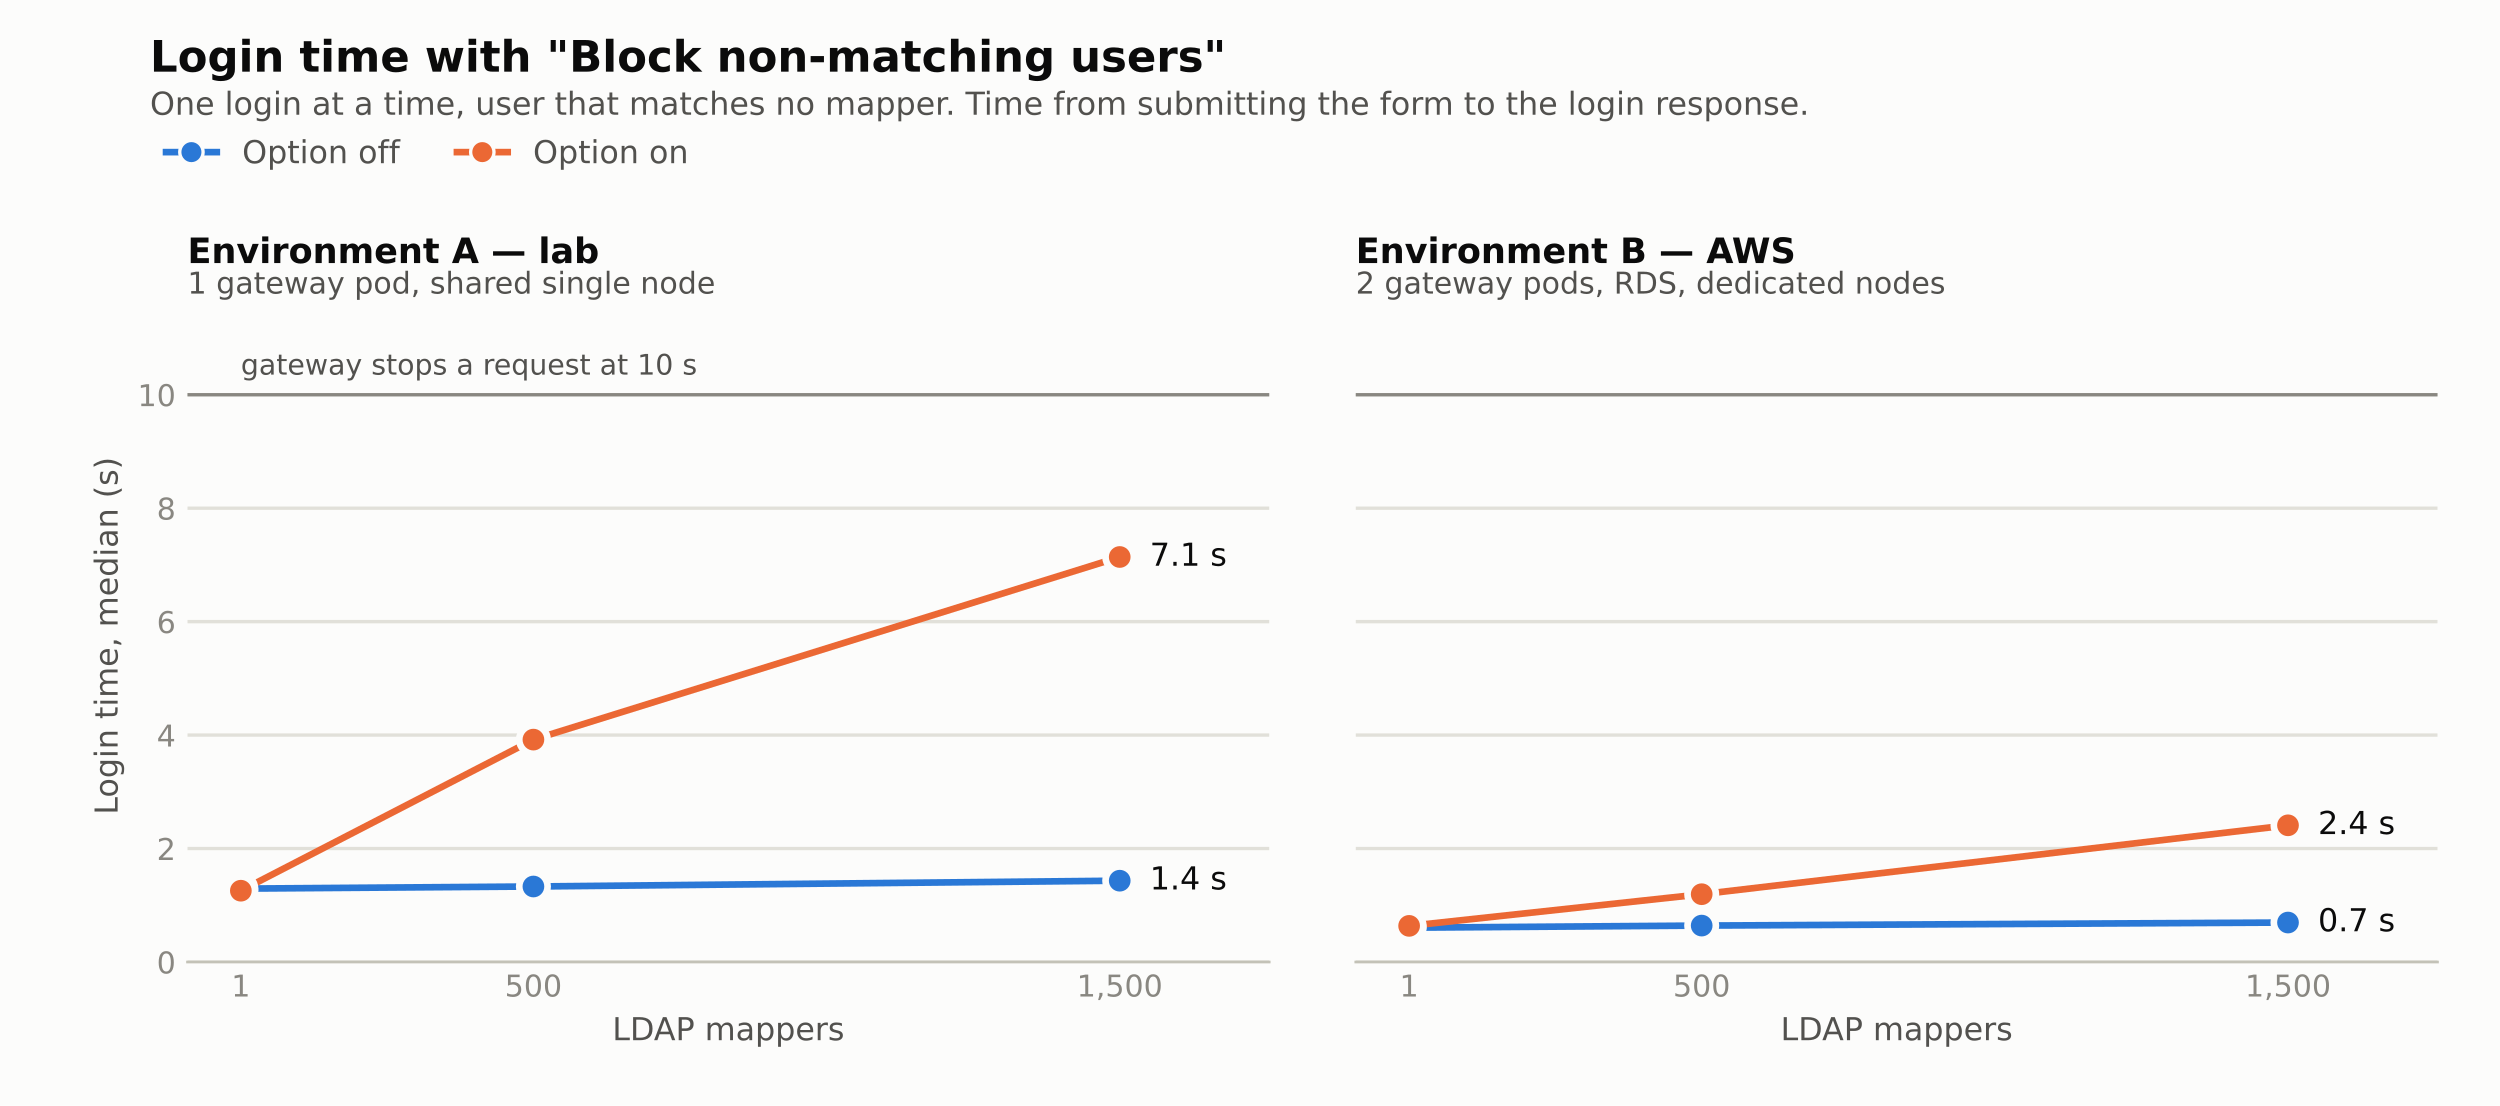
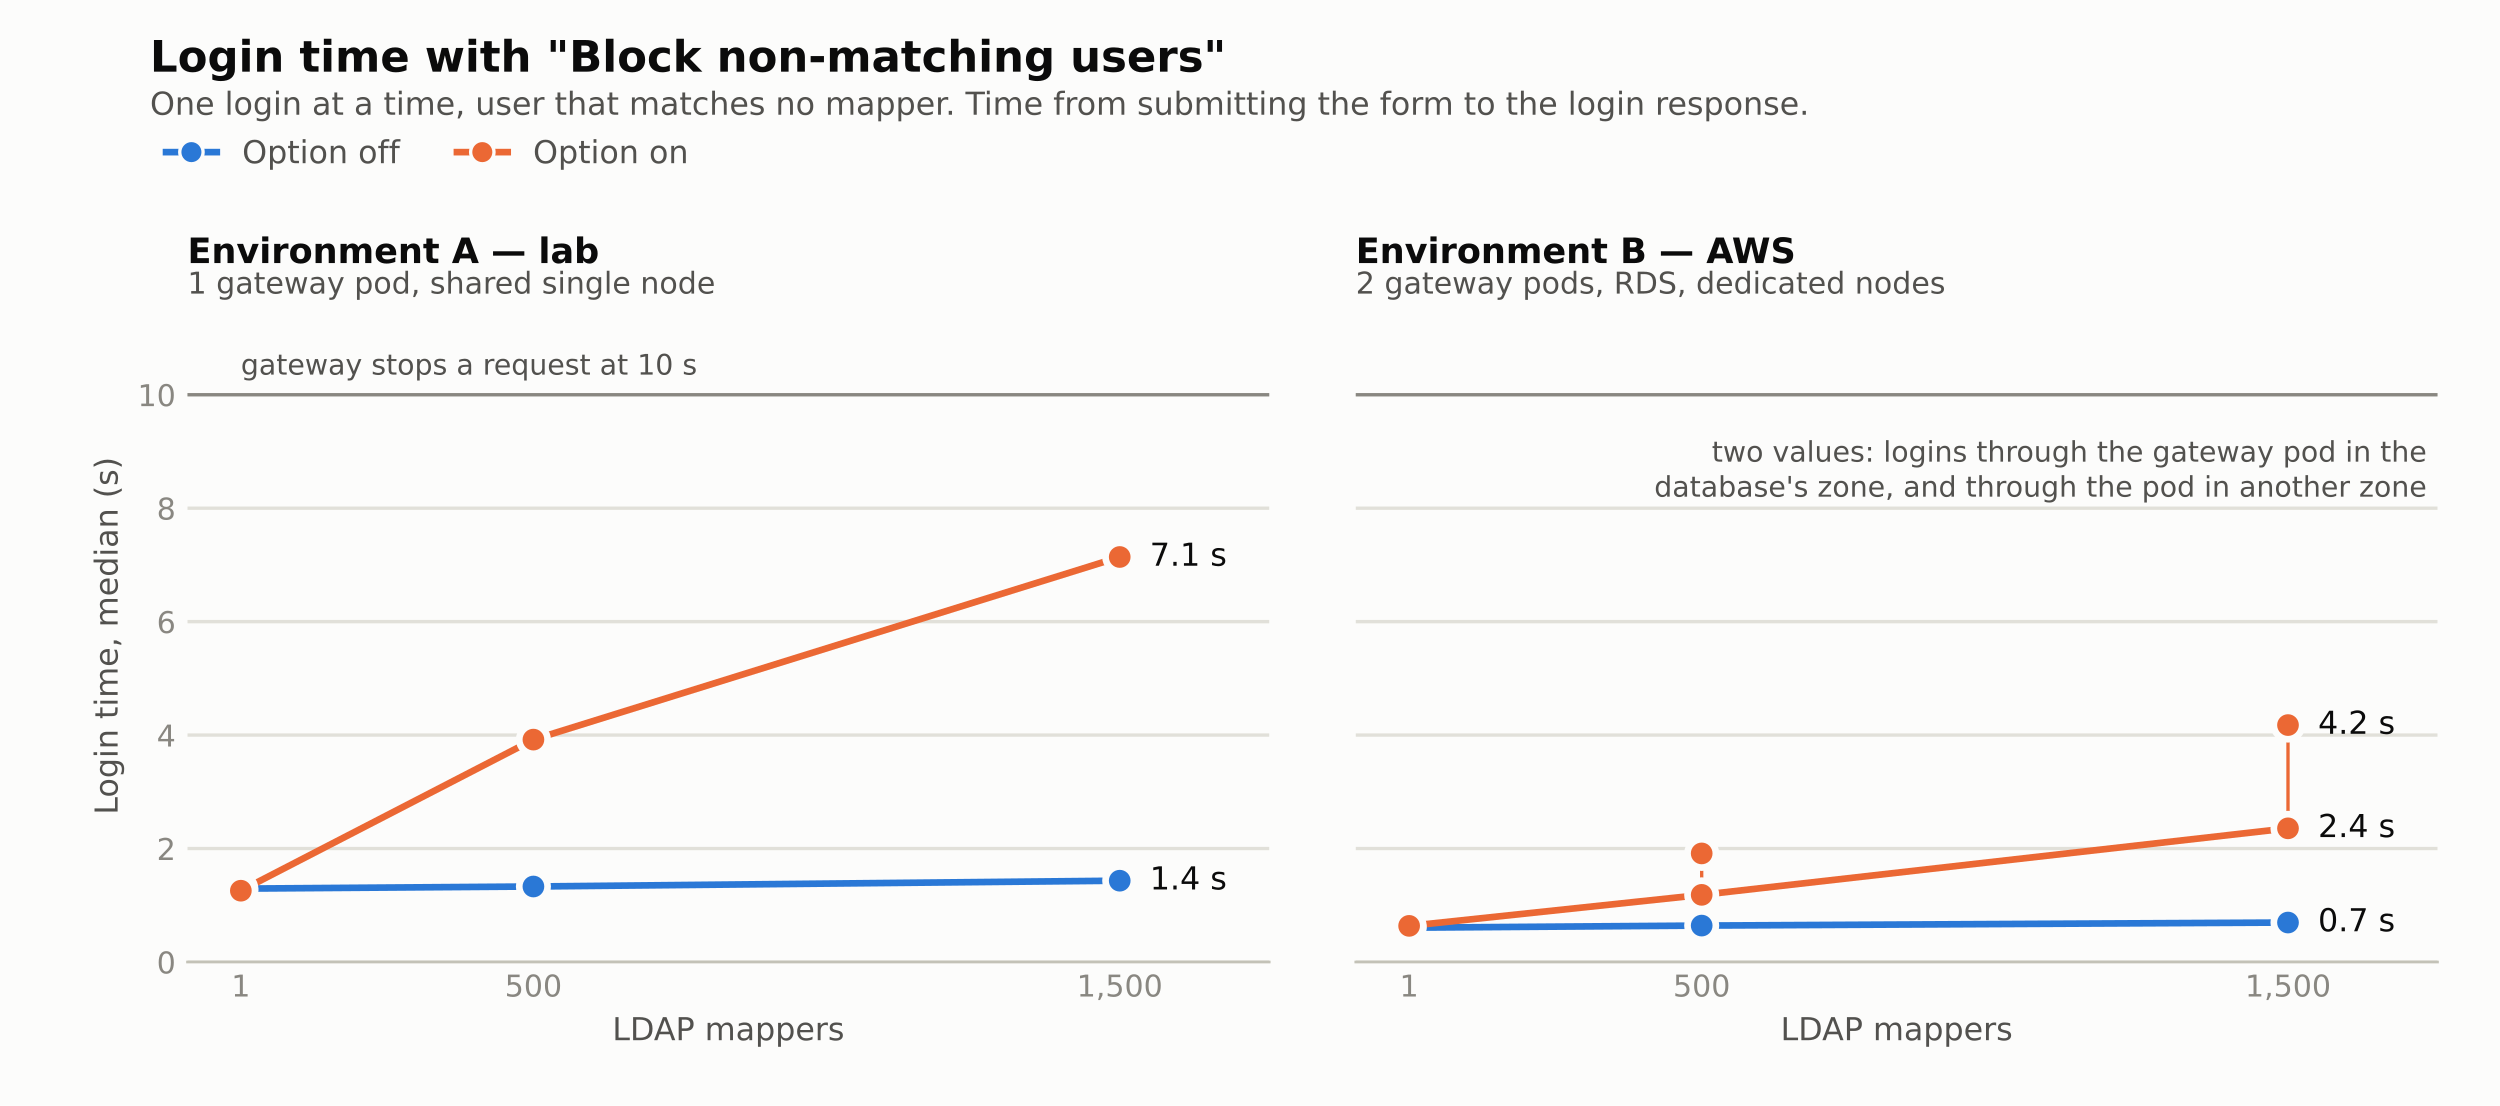
<svg xmlns="http://www.w3.org/2000/svg" xmlns:xlink="http://www.w3.org/1999/xlink" width="748.8pt" height="331.2pt" viewBox="0 0 748.8 331.2" version="1.1">
  <defs>
    <style type="text/css">*{stroke-linejoin: round; stroke-linecap: butt}</style>
  </defs>
  <g id="figure_1">
    <g id="patch_1">
      <path d="M 0 331.2  L 748.8 331.2  L 748.8 0  L 0 0  z " style="fill: #fcfcfb" />
    </g>
    <g id="axes_1">
      <g id="patch_2">
        <path d="M 56.16 288.144  L 380.16 288.144  L 380.16 92.736  L 56.16 92.736  z " style="fill: #fcfcfb" />
      </g>
      <g id="matplotlib.axis_1">
        <g id="xtick_1">
          <g id="line2d_1" />
          <g id="text_1">
            <text style="font-size: 9px; font-family: 'DejaVu Sans', 'Bitstream Vera Sans', 'Computer Modern Sans Serif', 'Lucida Grande', 'Verdana', 'Geneva', 'Lucid', 'Arial', 'Helvetica', 'Avant Garde', sans-serif; text-anchor: middle; fill: #898781" x="72.14" y="298.483" transform="rotate(-0 72.14049 298.4826)">1</text>
          </g>
        </g>
        <g id="xtick_2">
          <g id="line2d_2" />
          <g id="text_2">
            <text style="font-size: 9px; font-family: 'DejaVu Sans', 'Bitstream Vera Sans', 'Computer Modern Sans Serif', 'Lucida Grande', 'Verdana', 'Geneva', 'Lucid', 'Arial', 'Helvetica', 'Avant Garde', sans-serif; text-anchor: middle; fill: #898781" x="159.77" y="298.483" transform="rotate(-0 159.7698 298.4826)">500</text>
          </g>
        </g>
        <g id="xtick_3">
          <g id="line2d_3" />
          <g id="text_3">
            <text style="font-size: 9px; font-family: 'DejaVu Sans', 'Bitstream Vera Sans', 'Computer Modern Sans Serif', 'Lucida Grande', 'Verdana', 'Geneva', 'Lucid', 'Arial', 'Helvetica', 'Avant Garde', sans-serif; text-anchor: middle; fill: #898781" x="335.38" y="298.483" transform="rotate(-0 335.3795 298.4826)">1,500</text>
          </g>
        </g>
        <g id="text_4">
          <text style="font-size: 9.5px; font-family: 'DejaVu Sans', 'Bitstream Vera Sans', 'Computer Modern Sans Serif', 'Lucida Grande', 'Verdana', 'Geneva', 'Lucid', 'Arial', 'Helvetica', 'Avant Garde', sans-serif; text-anchor: middle; fill: #52514e" x="218.16" y="311.573" transform="rotate(-0 218.16 311.5728)">LDAP mappers</text>
        </g>
      </g>
      <g id="matplotlib.axis_2">
        <g id="ytick_1">
          <g id="line2d_4">
-             <path d="M 56.16 288.144  L 380.16 288.144  " clip-path="url(#pa4f8dc66e0)" style="fill: none; stroke: #e1e0d9; stroke-linecap: square" />
+             <path d="M 56.16 288.144  L 380.16 288.144  " clip-path="url(#pa1279de1e5)" style="fill: none; stroke: #e1e0d9; stroke-linecap: square" />
          </g>
          <g id="line2d_5" />
          <g id="text_5">
            <text style="font-size: 9px; font-family: 'DejaVu Sans', 'Bitstream Vera Sans', 'Computer Modern Sans Serif', 'Lucida Grande', 'Verdana', 'Geneva', 'Lucid', 'Arial', 'Helvetica', 'Avant Garde', sans-serif; text-anchor: end; fill: #898781" x="52.66" y="291.563" transform="rotate(-0 52.66 291.5633)">0</text>
          </g>
        </g>
        <g id="ytick_2">
          <g id="line2d_6">
-             <path d="M 56.16 254.16  L 380.16 254.16  " clip-path="url(#pa4f8dc66e0)" style="fill: none; stroke: #e1e0d9; stroke-linecap: square" />
+             <path d="M 56.16 254.16  L 380.16 254.16  " clip-path="url(#pa1279de1e5)" style="fill: none; stroke: #e1e0d9; stroke-linecap: square" />
          </g>
          <g id="line2d_7" />
          <g id="text_6">
            <text style="font-size: 9px; font-family: 'DejaVu Sans', 'Bitstream Vera Sans', 'Computer Modern Sans Serif', 'Lucida Grande', 'Verdana', 'Geneva', 'Lucid', 'Arial', 'Helvetica', 'Avant Garde', sans-serif; text-anchor: end; fill: #898781" x="52.66" y="257.579" transform="rotate(-0 52.66 257.5793)">2</text>
          </g>
        </g>
        <g id="ytick_3">
          <g id="line2d_8">
-             <path d="M 56.16 220.176  L 380.16 220.176  " clip-path="url(#pa4f8dc66e0)" style="fill: none; stroke: #e1e0d9; stroke-linecap: square" />
+             <path d="M 56.16 220.176  L 380.16 220.176  " clip-path="url(#pa1279de1e5)" style="fill: none; stroke: #e1e0d9; stroke-linecap: square" />
          </g>
          <g id="line2d_9" />
          <g id="text_7">
            <text style="font-size: 9px; font-family: 'DejaVu Sans', 'Bitstream Vera Sans', 'Computer Modern Sans Serif', 'Lucida Grande', 'Verdana', 'Geneva', 'Lucid', 'Arial', 'Helvetica', 'Avant Garde', sans-serif; text-anchor: end; fill: #898781" x="52.66" y="223.595" transform="rotate(-0 52.66 223.5953)">4</text>
          </g>
        </g>
        <g id="ytick_4">
          <g id="line2d_10">
-             <path d="M 56.16 186.192  L 380.16 186.192  " clip-path="url(#pa4f8dc66e0)" style="fill: none; stroke: #e1e0d9; stroke-linecap: square" />
+             <path d="M 56.16 186.192  L 380.16 186.192  " clip-path="url(#pa1279de1e5)" style="fill: none; stroke: #e1e0d9; stroke-linecap: square" />
          </g>
          <g id="line2d_11" />
          <g id="text_8">
            <text style="font-size: 9px; font-family: 'DejaVu Sans', 'Bitstream Vera Sans', 'Computer Modern Sans Serif', 'Lucida Grande', 'Verdana', 'Geneva', 'Lucid', 'Arial', 'Helvetica', 'Avant Garde', sans-serif; text-anchor: end; fill: #898781" x="52.66" y="189.611" transform="rotate(-0 52.66 189.6113)">6</text>
          </g>
        </g>
        <g id="ytick_5">
          <g id="line2d_12">
-             <path d="M 56.16 152.208  L 380.16 152.208  " clip-path="url(#pa4f8dc66e0)" style="fill: none; stroke: #e1e0d9; stroke-linecap: square" />
+             <path d="M 56.16 152.208  L 380.16 152.208  " clip-path="url(#pa1279de1e5)" style="fill: none; stroke: #e1e0d9; stroke-linecap: square" />
          </g>
          <g id="line2d_13" />
          <g id="text_9">
            <text style="font-size: 9px; font-family: 'DejaVu Sans', 'Bitstream Vera Sans', 'Computer Modern Sans Serif', 'Lucida Grande', 'Verdana', 'Geneva', 'Lucid', 'Arial', 'Helvetica', 'Avant Garde', sans-serif; text-anchor: end; fill: #898781" x="52.66" y="155.627" transform="rotate(-0 52.66 155.6273)">8</text>
          </g>
        </g>
        <g id="ytick_6">
          <g id="line2d_14">
-             <path d="M 56.16 118.224  L 380.16 118.224  " clip-path="url(#pa4f8dc66e0)" style="fill: none; stroke: #e1e0d9; stroke-linecap: square" />
+             <path d="M 56.16 118.224  L 380.16 118.224  " clip-path="url(#pa1279de1e5)" style="fill: none; stroke: #e1e0d9; stroke-linecap: square" />
          </g>
          <g id="line2d_15" />
          <g id="text_10">
            <text style="font-size: 9px; font-family: 'DejaVu Sans', 'Bitstream Vera Sans', 'Computer Modern Sans Serif', 'Lucida Grande', 'Verdana', 'Geneva', 'Lucid', 'Arial', 'Helvetica', 'Avant Garde', sans-serif; text-anchor: end; fill: #898781" x="52.66" y="121.643" transform="rotate(-0 52.66 121.6433)">10</text>
          </g>
        </g>
        <g id="text_11">
          <text style="font-size: 9.5px; font-family: 'DejaVu Sans', 'Bitstream Vera Sans', 'Computer Modern Sans Serif', 'Lucida Grande', 'Verdana', 'Geneva', 'Lucid', 'Arial', 'Helvetica', 'Avant Garde', sans-serif; text-anchor: middle; fill: #52514e" x="35.232" y="190.44" transform="rotate(-90 35.2318 190.44)">Login time, median (s)</text>
        </g>
      </g>
      <g id="line2d_16">
-         <path d="M 56.16 118.224  L 380.16 118.224  " clip-path="url(#pa4f8dc66e0)" style="fill: none; stroke: #898781; stroke-linecap: square" />
+         <path d="M 56.16 118.224  L 380.16 118.224  " clip-path="url(#pa1279de1e5)" style="fill: none; stroke: #898781; stroke-linecap: square" />
      </g>
      <g id="patch_3">
        <path d="M 56.16 288.144  L 380.16 288.144  " style="fill: none; stroke: #c3c2b7; stroke-width: 0.8; stroke-linejoin: miter; stroke-linecap: square" />
      </g>
      <g id="text_12">
        <text style="font-size: 8.5px; font-family: 'DejaVu Sans', 'Bitstream Vera Sans', 'Computer Modern Sans Serif', 'Lucida Grande', 'Verdana', 'Geneva', 'Lucid', 'Arial', 'Helvetica', 'Avant Garde', sans-serif; text-anchor: start; fill: #52514e" x="72.14" y="112.208" transform="rotate(-0 72.14049 112.2083)">gateway stops a request at 10 s</text>
      </g>
      <g id="line2d_17">
-         <path d="M 72.14 266.161  L 159.77 265.526  L 335.38 263.786  " clip-path="url(#pa4f8dc66e0)" style="fill: none; stroke: #2a78d6; stroke-width: 2; stroke-linecap: round" />
+         <path d="M 72.14 266.161  L 159.77 265.526  L 335.38 263.786  " clip-path="url(#pa1279de1e5)" style="fill: none; stroke: #2a78d6; stroke-width: 2; stroke-linecap: round" />
      </g>
      <g id="text_13">
        <text style="font-size: 9.5px; font-family: 'DejaVu Sans', 'Bitstream Vera Sans', 'Computer Modern Sans Serif', 'Lucida Grande', 'Verdana', 'Geneva', 'Lucid', 'Arial', 'Helvetica', 'Avant Garde', sans-serif; text-anchor: start; fill: #0b0b0b" x="344.38" y="266.407" transform="rotate(-0 344.3795 266.4074)">1.4 s</text>
      </g>
      <g id="line2d_18">
-         <path d="M 72.14 266.785  L 159.77 221.53  L 335.38 166.83  " clip-path="url(#pa4f8dc66e0)" style="fill: none; stroke: #eb6834; stroke-width: 2; stroke-linecap: round" />
+         <path d="M 72.14 266.785  L 159.77 221.53  L 335.38 166.83  " clip-path="url(#pa1279de1e5)" style="fill: none; stroke: #eb6834; stroke-width: 2; stroke-linecap: round" />
      </g>
      <g id="text_14">
        <text style="font-size: 9.5px; font-family: 'DejaVu Sans', 'Bitstream Vera Sans', 'Computer Modern Sans Serif', 'Lucida Grande', 'Verdana', 'Geneva', 'Lucid', 'Arial', 'Helvetica', 'Avant Garde', sans-serif; text-anchor: start; fill: #0b0b0b" x="344.38" y="169.451" transform="rotate(-0 344.3795 169.451)">7.1 s</text>
      </g>
      <g id="text_15">
        <text style="font-size: 9px; font-family: 'DejaVu Sans', 'Bitstream Vera Sans', 'Computer Modern Sans Serif', 'Lucida Grande', 'Verdana', 'Geneva', 'Lucid', 'Arial', 'Helvetica', 'Avant Garde', sans-serif; text-anchor: start; fill: #52514e" x="56.16" y="87.933" transform="rotate(-0 56.16 87.93316)">1 gateway pod, shared single node</text>
      </g>
      <g id="text_16">
        <text style="font-weight: 700; font-size: 10.5px; font-family: 'DejaVu Sans', 'Bitstream Vera Sans', 'Computer Modern Sans Serif', 'Lucida Grande', 'Verdana', 'Geneva', 'Lucid', 'Arial', 'Helvetica', 'Avant Garde', sans-serif; fill: #0b0b0b" transform="translate(56.16 78.79462)">Environment A — lab</text>
        <text style="font-weight: 700; font-size: 10.5px; font-family: 'DejaVu Sans', 'Bitstream Vera Sans', 'Computer Modern Sans Serif', 'Lucida Grande', 'Verdana', 'Geneva', 'Lucid', 'Arial', 'Helvetica', 'Avant Garde', sans-serif; fill: #0b0b0b" transform="translate(56.16 90.55233)" />
      </g>
      <g id="line2d_19">
        <defs>
-           <path id="m578122085c" d="M 0 4.25  C 1.127 4.25 2.208 3.802 3.005 3.005  C 3.802 2.208 4.25 1.127 4.25 0  C 4.25 -1.127 3.802 -2.208 3.005 -3.005  C 2.208 -3.802 1.127 -4.25 0 -4.25  C -1.127 -4.25 -2.208 -3.802 -3.005 -3.005  C -3.802 -2.208 -4.25 -1.127 -4.25 0  C -4.25 1.127 -3.802 2.208 -3.005 3.005  C -2.208 3.802 -1.127 4.25 0 4.25  z " style="stroke: #fcfcfb; stroke-width: 2" />
+           <path id="mf988b44296" d="M 0 4.25  C 1.127 4.25 2.208 3.802 3.005 3.005  C 3.802 2.208 4.25 1.127 4.25 0  C 4.25 -1.127 3.802 -2.208 3.005 -3.005  C 2.208 -3.802 1.127 -4.25 0 -4.25  C -1.127 -4.25 -2.208 -3.802 -3.005 -3.005  C -3.802 -2.208 -4.25 -1.127 -4.25 0  C -4.25 1.127 -3.802 2.208 -3.005 3.005  C -2.208 3.802 -1.127 4.25 0 4.25  z " style="stroke: #fcfcfb; stroke-width: 2" />
        </defs>
-         <g clip-path="url(#pa4f8dc66e0)">
-           <use xlink:href="#m578122085c" x="72.14" y="266.161" style="fill: #2a78d6; stroke: #fcfcfb; stroke-width: 2" />
-           <use xlink:href="#m578122085c" x="159.77" y="265.526" style="fill: #2a78d6; stroke: #fcfcfb; stroke-width: 2" />
-           <use xlink:href="#m578122085c" x="335.38" y="263.786" style="fill: #2a78d6; stroke: #fcfcfb; stroke-width: 2" />
+         <g clip-path="url(#pa1279de1e5)">
+           <use xlink:href="#mf988b44296" x="72.14" y="266.161" style="fill: #2a78d6; stroke: #fcfcfb; stroke-width: 2" />
        </g>
      </g>
      <g id="line2d_20">
+         <g clip-path="url(#pa1279de1e5)">
+           <use xlink:href="#mf988b44296" x="159.77" y="265.526" style="fill: #2a78d6; stroke: #fcfcfb; stroke-width: 2" />
+         </g>
+       </g>
+       <g id="line2d_21">
+         <g clip-path="url(#pa1279de1e5)">
+           <use xlink:href="#mf988b44296" x="335.38" y="263.786" style="fill: #2a78d6; stroke: #fcfcfb; stroke-width: 2" />
+         </g>
+       </g>
+       <g id="line2d_22">
        <defs>
-           <path id="m65121e6cb8" d="M 0 4.25  C 1.127 4.25 2.208 3.802 3.005 3.005  C 3.802 2.208 4.25 1.127 4.25 0  C 4.25 -1.127 3.802 -2.208 3.005 -3.005  C 2.208 -3.802 1.127 -4.25 0 -4.25  C -1.127 -4.25 -2.208 -3.802 -3.005 -3.005  C -3.802 -2.208 -4.25 -1.127 -4.25 0  C -4.25 1.127 -3.802 2.208 -3.005 3.005  C -2.208 3.802 -1.127 4.25 0 4.25  z " style="stroke: #fcfcfb; stroke-width: 2" />
+           <path id="medd9b703b2" d="M 0 4.25  C 1.127 4.25 2.208 3.802 3.005 3.005  C 3.802 2.208 4.25 1.127 4.25 0  C 4.25 -1.127 3.802 -2.208 3.005 -3.005  C 2.208 -3.802 1.127 -4.25 0 -4.25  C -1.127 -4.25 -2.208 -3.802 -3.005 -3.005  C -3.802 -2.208 -4.25 -1.127 -4.25 0  C -4.25 1.127 -3.802 2.208 -3.005 3.005  C -2.208 3.802 -1.127 4.25 0 4.25  z " style="stroke: #fcfcfb; stroke-width: 2" />
        </defs>
-         <g clip-path="url(#pa4f8dc66e0)">
-           <use xlink:href="#m65121e6cb8" x="72.14" y="266.785" style="fill: #eb6834; stroke: #fcfcfb; stroke-width: 2" />
-           <use xlink:href="#m65121e6cb8" x="159.77" y="221.53" style="fill: #eb6834; stroke: #fcfcfb; stroke-width: 2" />
-           <use xlink:href="#m65121e6cb8" x="335.38" y="166.83" style="fill: #eb6834; stroke: #fcfcfb; stroke-width: 2" />
+         <g clip-path="url(#pa1279de1e5)">
+           <use xlink:href="#medd9b703b2" x="72.14" y="266.785" style="fill: #eb6834; stroke: #fcfcfb; stroke-width: 2" />
+         </g>
+       </g>
+       <g id="line2d_23">
+         <g clip-path="url(#pa1279de1e5)">
+           <use xlink:href="#medd9b703b2" x="159.77" y="221.53" style="fill: #eb6834; stroke: #fcfcfb; stroke-width: 2" />
+         </g>
+       </g>
+       <g id="line2d_24">
+         <g clip-path="url(#pa1279de1e5)">
+           <use xlink:href="#medd9b703b2" x="335.38" y="166.83" style="fill: #eb6834; stroke: #fcfcfb; stroke-width: 2" />
        </g>
      </g>
    </g>
    <g id="axes_2">
      <g id="patch_4">
        <path d="M 406.08 288.144  L 730.08 288.144  L 730.08 92.736  L 406.08 92.736  z " style="fill: #fcfcfb" />
      </g>
      <g id="matplotlib.axis_3">
        <g id="xtick_4">
-           <g id="line2d_21" />
+           <g id="line2d_25" />
          <g id="text_17">
            <text style="font-size: 9px; font-family: 'DejaVu Sans', 'Bitstream Vera Sans', 'Computer Modern Sans Serif', 'Lucida Grande', 'Verdana', 'Geneva', 'Lucid', 'Arial', 'Helvetica', 'Avant Garde', sans-serif; text-anchor: middle; fill: #898781" x="422.06" y="298.483" transform="rotate(-0 422.0605 298.4826)">1</text>
          </g>
        </g>
        <g id="xtick_5">
-           <g id="line2d_22" />
+           <g id="line2d_26" />
          <g id="text_18">
            <text style="font-size: 9px; font-family: 'DejaVu Sans', 'Bitstream Vera Sans', 'Computer Modern Sans Serif', 'Lucida Grande', 'Verdana', 'Geneva', 'Lucid', 'Arial', 'Helvetica', 'Avant Garde', sans-serif; text-anchor: middle; fill: #898781" x="509.69" y="298.483" transform="rotate(-0 509.6898 298.4826)">500</text>
          </g>
        </g>
        <g id="xtick_6">
-           <g id="line2d_23" />
+           <g id="line2d_27" />
          <g id="text_19">
            <text style="font-size: 9px; font-family: 'DejaVu Sans', 'Bitstream Vera Sans', 'Computer Modern Sans Serif', 'Lucida Grande', 'Verdana', 'Geneva', 'Lucid', 'Arial', 'Helvetica', 'Avant Garde', sans-serif; text-anchor: middle; fill: #898781" x="685.3" y="298.483" transform="rotate(-0 685.2995 298.4826)">1,500</text>
          </g>
        </g>
        <g id="text_20">
          <text style="font-size: 9.5px; font-family: 'DejaVu Sans', 'Bitstream Vera Sans', 'Computer Modern Sans Serif', 'Lucida Grande', 'Verdana', 'Geneva', 'Lucid', 'Arial', 'Helvetica', 'Avant Garde', sans-serif; text-anchor: middle; fill: #52514e" x="568.08" y="311.573" transform="rotate(-0 568.08 311.5728)">LDAP mappers</text>
        </g>
      </g>
      <g id="matplotlib.axis_4">
        <g id="ytick_7">
-           <g id="line2d_24">
-             <path d="M 406.08 288.144  L 730.08 288.144  " clip-path="url(#pc767a7b0db)" style="fill: none; stroke: #e1e0d9; stroke-linecap: square" />
-           </g>
-           <g id="line2d_25" />
+           <g id="line2d_28">
+             <path d="M 406.08 288.144  L 730.08 288.144  " clip-path="url(#p45ad0e6d23)" style="fill: none; stroke: #e1e0d9; stroke-linecap: square" />
+           </g>
+           <g id="line2d_29" />
        </g>
        <g id="ytick_8">
-           <g id="line2d_26">
-             <path d="M 406.08 254.16  L 730.08 254.16  " clip-path="url(#pc767a7b0db)" style="fill: none; stroke: #e1e0d9; stroke-linecap: square" />
-           </g>
-           <g id="line2d_27" />
+           <g id="line2d_30">
+             <path d="M 406.08 254.16  L 730.08 254.16  " clip-path="url(#p45ad0e6d23)" style="fill: none; stroke: #e1e0d9; stroke-linecap: square" />
+           </g>
+           <g id="line2d_31" />
        </g>
        <g id="ytick_9">
-           <g id="line2d_28">
-             <path d="M 406.08 220.176  L 730.08 220.176  " clip-path="url(#pc767a7b0db)" style="fill: none; stroke: #e1e0d9; stroke-linecap: square" />
-           </g>
-           <g id="line2d_29" />
+           <g id="line2d_32">
+             <path d="M 406.08 220.176  L 730.08 220.176  " clip-path="url(#p45ad0e6d23)" style="fill: none; stroke: #e1e0d9; stroke-linecap: square" />
+           </g>
+           <g id="line2d_33" />
        </g>
        <g id="ytick_10">
-           <g id="line2d_30">
-             <path d="M 406.08 186.192  L 730.08 186.192  " clip-path="url(#pc767a7b0db)" style="fill: none; stroke: #e1e0d9; stroke-linecap: square" />
-           </g>
-           <g id="line2d_31" />
+           <g id="line2d_34">
+             <path d="M 406.08 186.192  L 730.08 186.192  " clip-path="url(#p45ad0e6d23)" style="fill: none; stroke: #e1e0d9; stroke-linecap: square" />
+           </g>
+           <g id="line2d_35" />
        </g>
        <g id="ytick_11">
-           <g id="line2d_32">
-             <path d="M 406.08 152.208  L 730.08 152.208  " clip-path="url(#pc767a7b0db)" style="fill: none; stroke: #e1e0d9; stroke-linecap: square" />
-           </g>
-           <g id="line2d_33" />
+           <g id="line2d_36">
+             <path d="M 406.08 152.208  L 730.08 152.208  " clip-path="url(#p45ad0e6d23)" style="fill: none; stroke: #e1e0d9; stroke-linecap: square" />
+           </g>
+           <g id="line2d_37" />
        </g>
        <g id="ytick_12">
-           <g id="line2d_34">
-             <path d="M 406.08 118.224  L 730.08 118.224  " clip-path="url(#pc767a7b0db)" style="fill: none; stroke: #e1e0d9; stroke-linecap: square" />
-           </g>
-           <g id="line2d_35" />
-         </g>
-       </g>
-       <g id="line2d_36">
-         <path d="M 406.08 118.224  L 730.08 118.224  " clip-path="url(#pc767a7b0db)" style="fill: none; stroke: #898781; stroke-linecap: square" />
+           <g id="line2d_38">
+             <path d="M 406.08 118.224  L 730.08 118.224  " clip-path="url(#p45ad0e6d23)" style="fill: none; stroke: #e1e0d9; stroke-linecap: square" />
+           </g>
+           <g id="line2d_39" />
+         </g>
+       </g>
+       <g id="line2d_40">
+         <path d="M 406.08 118.224  L 730.08 118.224  " clip-path="url(#p45ad0e6d23)" style="fill: none; stroke: #898781; stroke-linecap: square" />
      </g>
      <g id="patch_5">
        <path d="M 406.08 288.144  L 730.08 288.144  " style="fill: none; stroke: #c3c2b7; stroke-width: 0.8; stroke-linejoin: miter; stroke-linecap: square" />
      </g>
-       <g id="line2d_37">
-         <path d="M 422.06 277.862  L 509.69 277.232  L 685.3 276.319  " clip-path="url(#pc767a7b0db)" style="fill: none; stroke: #2a78d6; stroke-width: 2; stroke-linecap: round" />
+       <g id="line2d_41">
+         <path d="M 422.06 277.862  L 509.69 277.232  L 685.3 276.319  " clip-path="url(#p45ad0e6d23)" style="fill: none; stroke: #2a78d6; stroke-width: 2; stroke-linecap: round" />
      </g>
      <g id="text_21">
        <text style="font-size: 9.5px; font-family: 'DejaVu Sans', 'Bitstream Vera Sans', 'Computer Modern Sans Serif', 'Lucida Grande', 'Verdana', 'Geneva', 'Lucid', 'Arial', 'Helvetica', 'Avant Garde', sans-serif; text-anchor: start; fill: #0b0b0b" x="694.3" y="278.941" transform="rotate(-0 694.2995 278.9407)">0.7 s</text>
      </g>
-       <g id="line2d_38">
-         <path d="M 422.06 277.317  L 509.69 267.832  L 685.3 247.197  " clip-path="url(#pc767a7b0db)" style="fill: none; stroke: #eb6834; stroke-width: 2; stroke-linecap: round" />
+       <g id="line2d_42">
+         <path d="M 422.06 277.317  L 509.69 268.027  L 685.3 248.102  " clip-path="url(#p45ad0e6d23)" style="fill: none; stroke: #eb6834; stroke-width: 2; stroke-linecap: round" />
+       </g>
+       <g id="line2d_43">
+         <path d="M 509.69 268.027  L 509.69 255.617  " clip-path="url(#p45ad0e6d23)" style="fill: none; stroke: #eb6834; stroke-linecap: square" />
+       </g>
+       <g id="line2d_44">
+         <path d="M 685.3 248.102  L 685.3 217.175  " clip-path="url(#p45ad0e6d23)" style="fill: none; stroke: #eb6834; stroke-linecap: square" />
      </g>
      <g id="text_22">
-         <text style="font-size: 9.5px; font-family: 'DejaVu Sans', 'Bitstream Vera Sans', 'Computer Modern Sans Serif', 'Lucida Grande', 'Verdana', 'Geneva', 'Lucid', 'Arial', 'Helvetica', 'Avant Garde', sans-serif; text-anchor: start; fill: #0b0b0b" x="694.3" y="249.818" transform="rotate(-0 694.2995 249.8181)">2.4 s</text>
+         <text style="font-size: 9.5px; font-family: 'DejaVu Sans', 'Bitstream Vera Sans', 'Computer Modern Sans Serif', 'Lucida Grande', 'Verdana', 'Geneva', 'Lucid', 'Arial', 'Helvetica', 'Avant Garde', sans-serif; text-anchor: start; fill: #0b0b0b" x="694.3" y="250.724" transform="rotate(-0 694.2995 250.7238)">2.4 s</text>
      </g>
      <g id="text_23">
+         <text style="font-size: 9.5px; font-family: 'DejaVu Sans', 'Bitstream Vera Sans', 'Computer Modern Sans Serif', 'Lucida Grande', 'Verdana', 'Geneva', 'Lucid', 'Arial', 'Helvetica', 'Avant Garde', sans-serif; text-anchor: start; fill: #0b0b0b" x="694.3" y="219.797" transform="rotate(-0 694.2995 219.7966)">4.2 s</text>
+       </g>
+       <g id="text_24">
+         <text style="font-size: 8.5px; font-family: 'DejaVu Sans', 'Bitstream Vera Sans', 'Computer Modern Sans Serif', 'Lucida Grande', 'Verdana', 'Geneva', 'Lucid', 'Arial', 'Helvetica', 'Avant Garde', sans-serif; fill: #52514e" transform="translate(512.7077 138.2763)">two values: logins through the gateway pod in the</text>
+         <text style="font-size: 8.5px; font-family: 'DejaVu Sans', 'Bitstream Vera Sans', 'Computer Modern Sans Serif', 'Lucida Grande', 'Verdana', 'Geneva', 'Lucid', 'Arial', 'Helvetica', 'Avant Garde', sans-serif; fill: #52514e" transform="translate(495.4793 148.7632)">database's zone, and through the pod in another zone</text>
+       </g>
+       <g id="text_25">
        <text style="font-size: 9px; font-family: 'DejaVu Sans', 'Bitstream Vera Sans', 'Computer Modern Sans Serif', 'Lucida Grande', 'Verdana', 'Geneva', 'Lucid', 'Arial', 'Helvetica', 'Avant Garde', sans-serif; text-anchor: start; fill: #52514e" x="406.08" y="87.933" transform="rotate(-0 406.08 87.93316)">2 gateway pods, RDS, dedicated nodes</text>
      </g>
-       <g id="text_24">
+       <g id="text_26">
        <text style="font-weight: 700; font-size: 10.5px; font-family: 'DejaVu Sans', 'Bitstream Vera Sans', 'Computer Modern Sans Serif', 'Lucida Grande', 'Verdana', 'Geneva', 'Lucid', 'Arial', 'Helvetica', 'Avant Garde', sans-serif; fill: #0b0b0b" transform="translate(406.08 78.79462)">Environment B — AWS</text>
        <text style="font-weight: 700; font-size: 10.5px; font-family: 'DejaVu Sans', 'Bitstream Vera Sans', 'Computer Modern Sans Serif', 'Lucida Grande', 'Verdana', 'Geneva', 'Lucid', 'Arial', 'Helvetica', 'Avant Garde', sans-serif; fill: #0b0b0b" transform="translate(406.08 90.55233)" />
      </g>
-       <g id="line2d_39">
-         <g clip-path="url(#pc767a7b0db)">
-           <use xlink:href="#m578122085c" x="422.06" y="277.862" style="fill: #2a78d6; stroke: #fcfcfb; stroke-width: 2" />
-           <use xlink:href="#m578122085c" x="509.69" y="277.232" style="fill: #2a78d6; stroke: #fcfcfb; stroke-width: 2" />
-           <use xlink:href="#m578122085c" x="685.3" y="276.319" style="fill: #2a78d6; stroke: #fcfcfb; stroke-width: 2" />
-         </g>
-       </g>
-       <g id="line2d_40">
-         <g clip-path="url(#pc767a7b0db)">
-           <use xlink:href="#m65121e6cb8" x="422.06" y="277.317" style="fill: #eb6834; stroke: #fcfcfb; stroke-width: 2" />
-           <use xlink:href="#m65121e6cb8" x="509.69" y="267.832" style="fill: #eb6834; stroke: #fcfcfb; stroke-width: 2" />
-           <use xlink:href="#m65121e6cb8" x="685.3" y="247.197" style="fill: #eb6834; stroke: #fcfcfb; stroke-width: 2" />
-         </g>
-       </g>
-     </g>
-     <g id="text_25">
+       <g id="line2d_45">
+         <g clip-path="url(#p45ad0e6d23)">
+           <use xlink:href="#mf988b44296" x="422.06" y="277.862" style="fill: #2a78d6; stroke: #fcfcfb; stroke-width: 2" />
+         </g>
+       </g>
+       <g id="line2d_46">
+         <g clip-path="url(#p45ad0e6d23)">
+           <use xlink:href="#mf988b44296" x="509.69" y="277.232" style="fill: #2a78d6; stroke: #fcfcfb; stroke-width: 2" />
+         </g>
+       </g>
+       <g id="line2d_47">
+         <g clip-path="url(#p45ad0e6d23)">
+           <use xlink:href="#mf988b44296" x="685.3" y="276.319" style="fill: #2a78d6; stroke: #fcfcfb; stroke-width: 2" />
+         </g>
+       </g>
+       <g id="line2d_48">
+         <g clip-path="url(#p45ad0e6d23)">
+           <use xlink:href="#medd9b703b2" x="422.06" y="277.317" style="fill: #eb6834; stroke: #fcfcfb; stroke-width: 2" />
+         </g>
+       </g>
+       <g id="line2d_49">
+         <g clip-path="url(#p45ad0e6d23)">
+           <use xlink:href="#medd9b703b2" x="509.69" y="268.027" style="fill: #eb6834; stroke: #fcfcfb; stroke-width: 2" />
+           <use xlink:href="#medd9b703b2" x="509.69" y="255.617" style="fill: #eb6834; stroke: #fcfcfb; stroke-width: 2" />
+         </g>
+       </g>
+       <g id="line2d_50">
+         <g clip-path="url(#p45ad0e6d23)">
+           <use xlink:href="#medd9b703b2" x="685.3" y="248.102" style="fill: #eb6834; stroke: #fcfcfb; stroke-width: 2" />
+           <use xlink:href="#medd9b703b2" x="685.3" y="217.175" style="fill: #eb6834; stroke: #fcfcfb; stroke-width: 2" />
+         </g>
+       </g>
+     </g>
+     <g id="text_27">
      <text style="font-weight: 700; font-size: 13px; font-family: 'DejaVu Sans', 'Bitstream Vera Sans', 'Computer Modern Sans Serif', 'Lucida Grande', 'Verdana', 'Geneva', 'Lucid', 'Arial', 'Helvetica', 'Avant Garde', sans-serif; text-anchor: start; fill: #0b0b0b" x="44.928" y="21.47" transform="rotate(-0 44.928 21.46997)">Login time with "Block non-matching users"</text>
    </g>
-     <g id="text_26">
+     <g id="text_28">
      <text style="font-size: 9.5px; font-family: 'DejaVu Sans', 'Bitstream Vera Sans', 'Computer Modern Sans Serif', 'Lucida Grande', 'Verdana', 'Geneva', 'Lucid', 'Arial', 'Helvetica', 'Avant Garde', sans-serif; text-anchor: start; fill: #52514e" x="44.928" y="34.377" transform="rotate(-0 44.928 34.37692)">One login at a time, user that matches no mapper. Time from submitting the form to the login response.</text>
    </g>
    <g id="legend_1">
-       <g id="line2d_41">
+       <g id="line2d_51">
        <path d="M 49.734 45.564  L 57.334 45.564  L 64.934 45.564  " style="fill: none; stroke: #2a78d6; stroke-width: 2; stroke-linecap: square" />
        <defs>
-           <path id="ma56a21d152" d="M 0 3.5  C 0.928 3.5 1.819 3.131 2.475 2.475  C 3.131 1.819 3.5 0.928 3.5 0  C 3.5 -0.928 3.131 -1.819 2.475 -2.475  C 1.819 -3.131 0.928 -3.5 0 -3.5  C -0.928 -3.5 -1.819 -3.131 -2.475 -2.475  C -3.131 -1.819 -3.5 -0.928 -3.5 0  C -3.5 0.928 -3.131 1.819 -2.475 2.475  C -1.819 3.131 -0.928 3.5 0 3.5  z " style="stroke: #fcfcfb" />
+           <path id="m9f4c7c0e99" d="M 0 3.5  C 0.928 3.5 1.819 3.131 2.475 2.475  C 3.131 1.819 3.5 0.928 3.5 0  C 3.5 -0.928 3.131 -1.819 2.475 -2.475  C 1.819 -3.131 0.928 -3.5 0 -3.5  C -0.928 -3.5 -1.819 -3.131 -2.475 -2.475  C -3.131 -1.819 -3.5 -0.928 -3.5 0  C -3.5 0.928 -3.131 1.819 -2.475 2.475  C -1.819 3.131 -0.928 3.5 0 3.5  z " style="stroke: #fcfcfb" />
        </defs>
        <g>
-           <use xlink:href="#ma56a21d152" x="57.334" y="45.564" style="fill: #2a78d6; stroke: #fcfcfb" />
-         </g>
-       </g>
-       <g id="text_27">
+           <use xlink:href="#m9f4c7c0e99" x="57.334" y="45.564" style="fill: #2a78d6; stroke: #fcfcfb" />
+         </g>
+       </g>
+       <g id="text_29">
        <text style="font-size: 9.5px; font-family: 'DejaVu Sans', 'Bitstream Vera Sans', 'Computer Modern Sans Serif', 'Lucida Grande', 'Verdana', 'Geneva', 'Lucid', 'Arial', 'Helvetica', 'Avant Garde', sans-serif; text-anchor: start; fill: #52514e" x="72.534" y="48.889" transform="rotate(-0 72.534 48.88852)">Option off</text>
      </g>
-       <g id="line2d_42">
+       <g id="line2d_52">
        <path d="M 136.861 45.564  L 144.461 45.564  L 152.061 45.564  " style="fill: none; stroke: #eb6834; stroke-width: 2; stroke-linecap: square" />
        <defs>
-           <path id="mda0ad401f3" d="M 0 3.5  C 0.928 3.5 1.819 3.131 2.475 2.475  C 3.131 1.819 3.5 0.928 3.5 0  C 3.5 -0.928 3.131 -1.819 2.475 -2.475  C 1.819 -3.131 0.928 -3.5 0 -3.5  C -0.928 -3.5 -1.819 -3.131 -2.475 -2.475  C -3.131 -1.819 -3.5 -0.928 -3.5 0  C -3.5 0.928 -3.131 1.819 -2.475 2.475  C -1.819 3.131 -0.928 3.5 0 3.5  z " style="stroke: #fcfcfb" />
+           <path id="m076e5903df" d="M 0 3.5  C 0.928 3.5 1.819 3.131 2.475 2.475  C 3.131 1.819 3.5 0.928 3.5 0  C 3.5 -0.928 3.131 -1.819 2.475 -2.475  C 1.819 -3.131 0.928 -3.5 0 -3.5  C -0.928 -3.5 -1.819 -3.131 -2.475 -2.475  C -3.131 -1.819 -3.5 -0.928 -3.5 0  C -3.5 0.928 -3.131 1.819 -2.475 2.475  C -1.819 3.131 -0.928 3.5 0 3.5  z " style="stroke: #fcfcfb" />
        </defs>
        <g>
-           <use xlink:href="#mda0ad401f3" x="144.461" y="45.564" style="fill: #eb6834; stroke: #fcfcfb" />
-         </g>
-       </g>
-       <g id="text_28">
+           <use xlink:href="#m076e5903df" x="144.461" y="45.564" style="fill: #eb6834; stroke: #fcfcfb" />
+         </g>
+       </g>
+       <g id="text_30">
        <text style="font-size: 9.5px; font-family: 'DejaVu Sans', 'Bitstream Vera Sans', 'Computer Modern Sans Serif', 'Lucida Grande', 'Verdana', 'Geneva', 'Lucid', 'Arial', 'Helvetica', 'Avant Garde', sans-serif; text-anchor: start; fill: #52514e" x="159.661" y="48.889" transform="rotate(-0 159.6609 48.88852)">Option on</text>
      </g>
    </g>
  </g>
  <defs>
-     <clipPath id="pa4f8dc66e0">
+     <clipPath id="pa1279de1e5">
      <rect x="56.16" y="92.736" width="324" height="195.408" />
    </clipPath>
-     <clipPath id="pc767a7b0db">
+     <clipPath id="p45ad0e6d23">
      <rect x="406.08" y="92.736" width="324" height="195.408" />
    </clipPath>
  </defs>
</svg>
